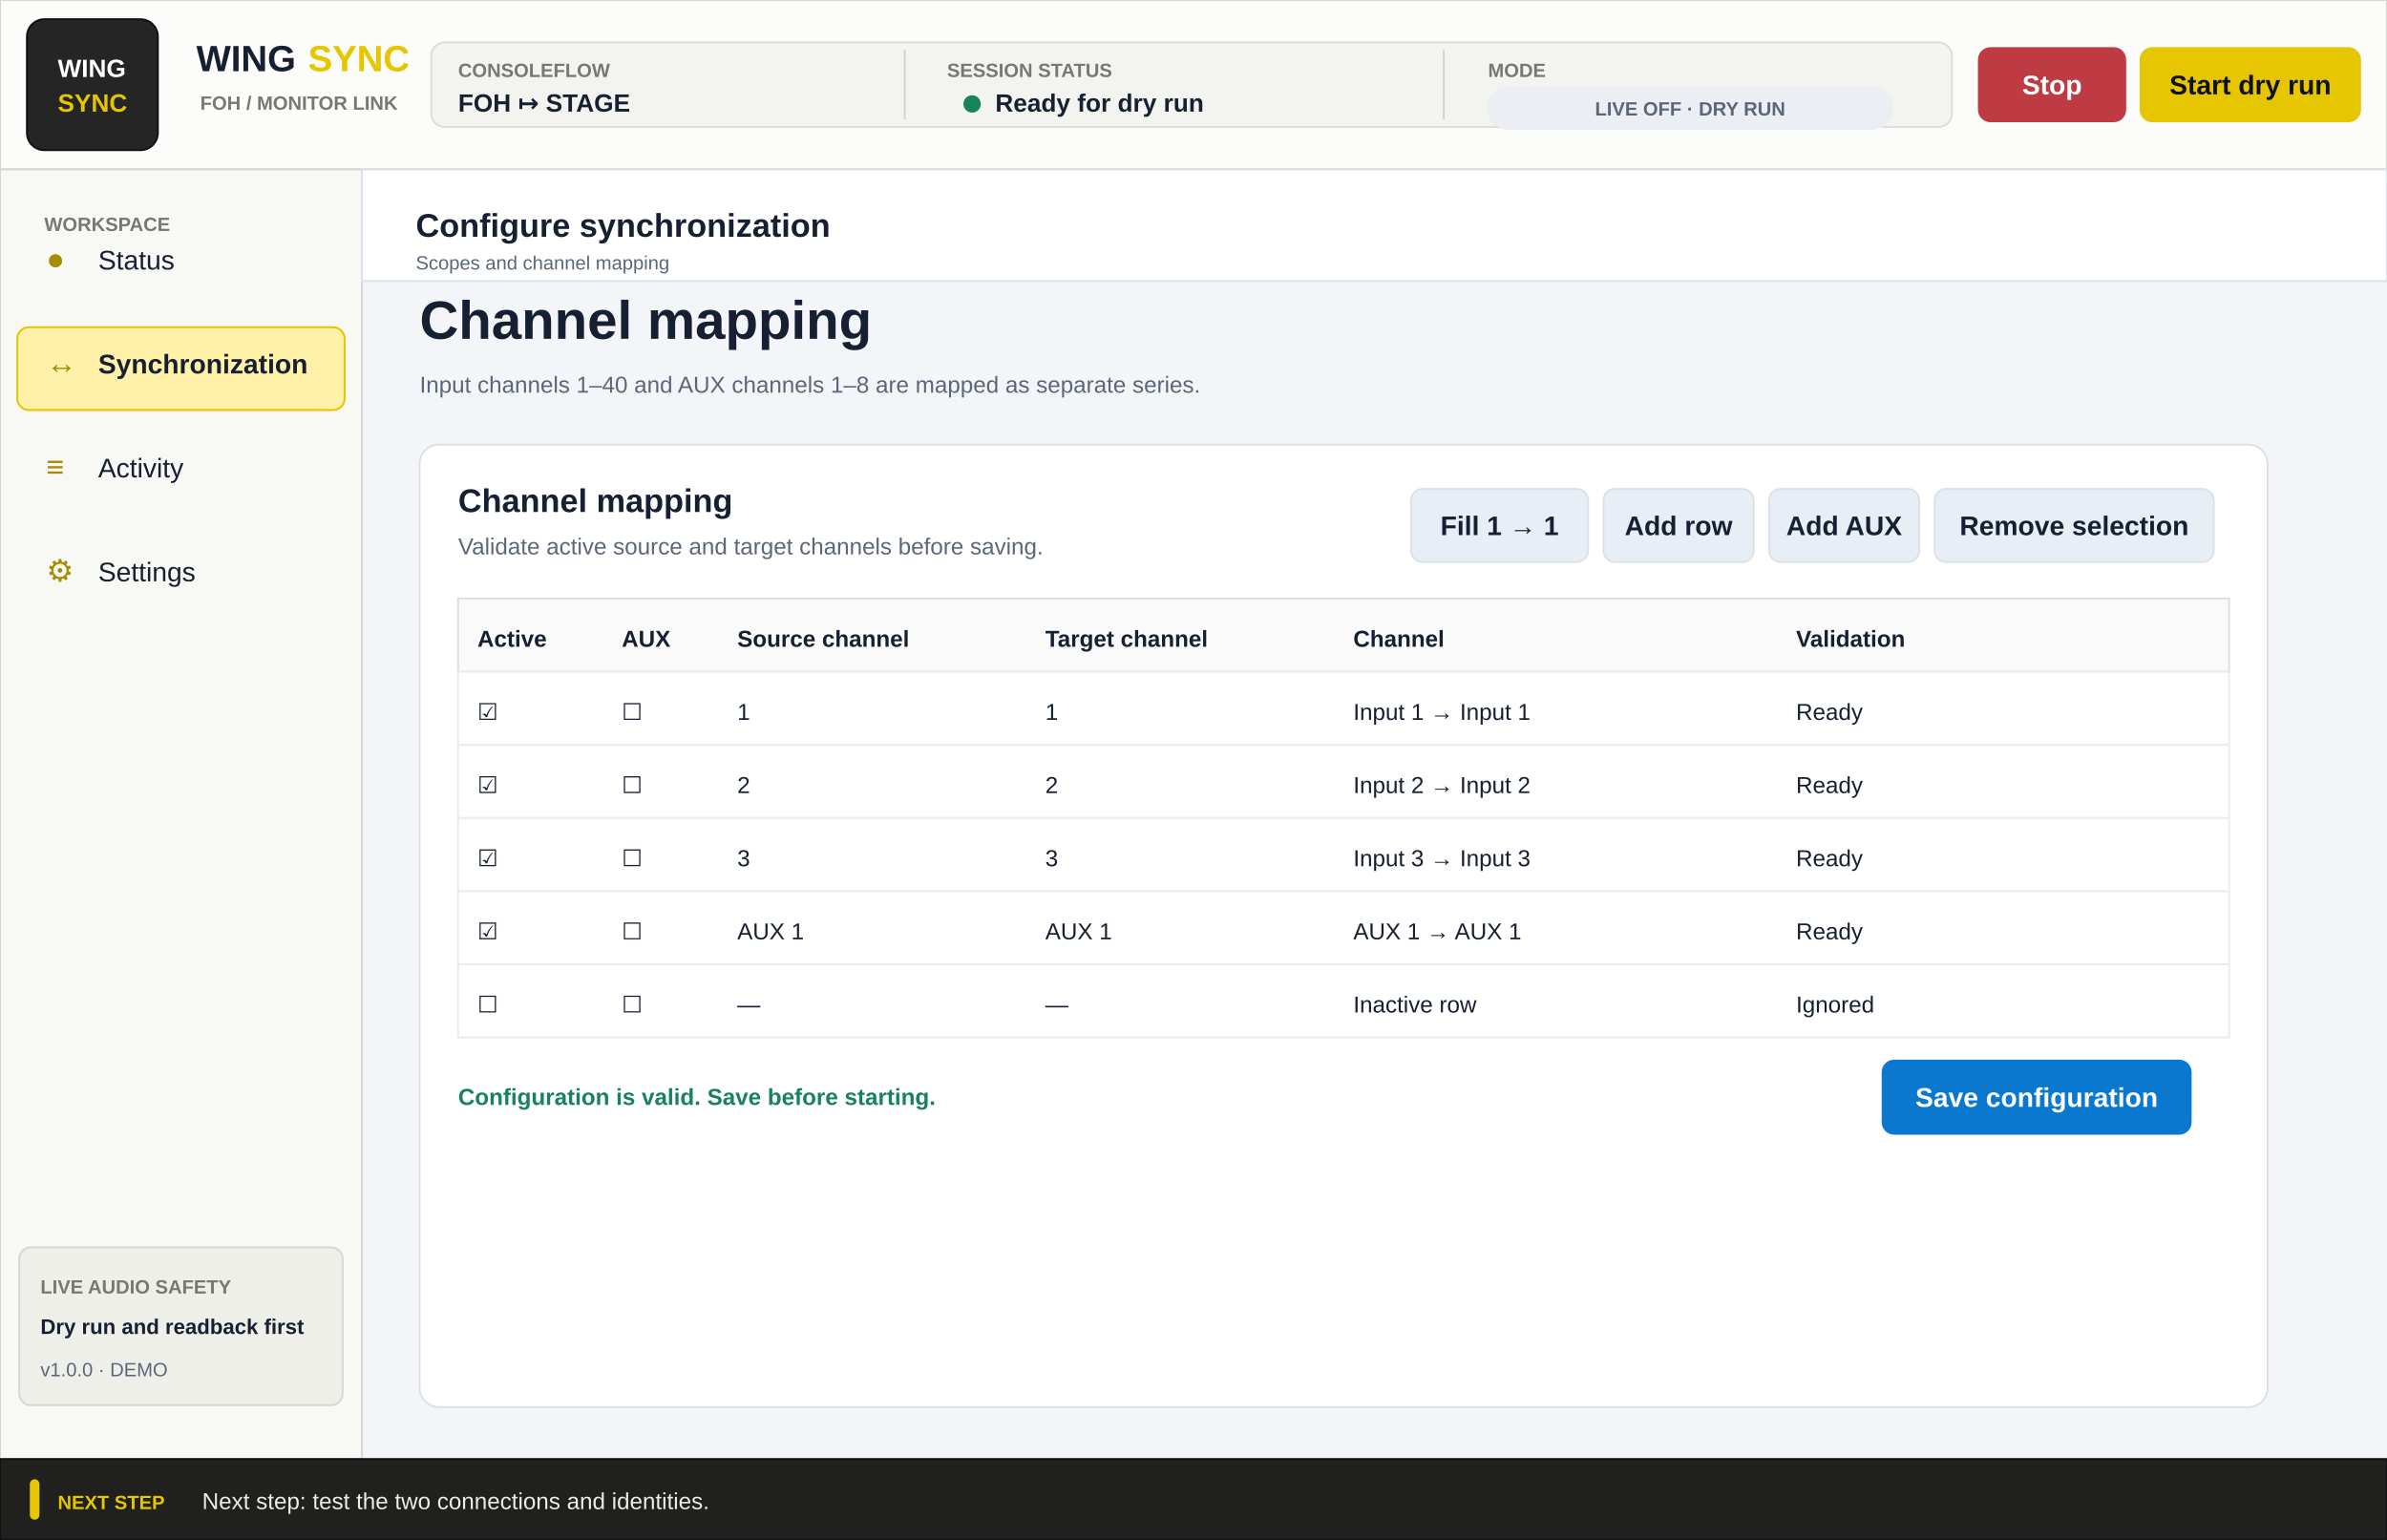
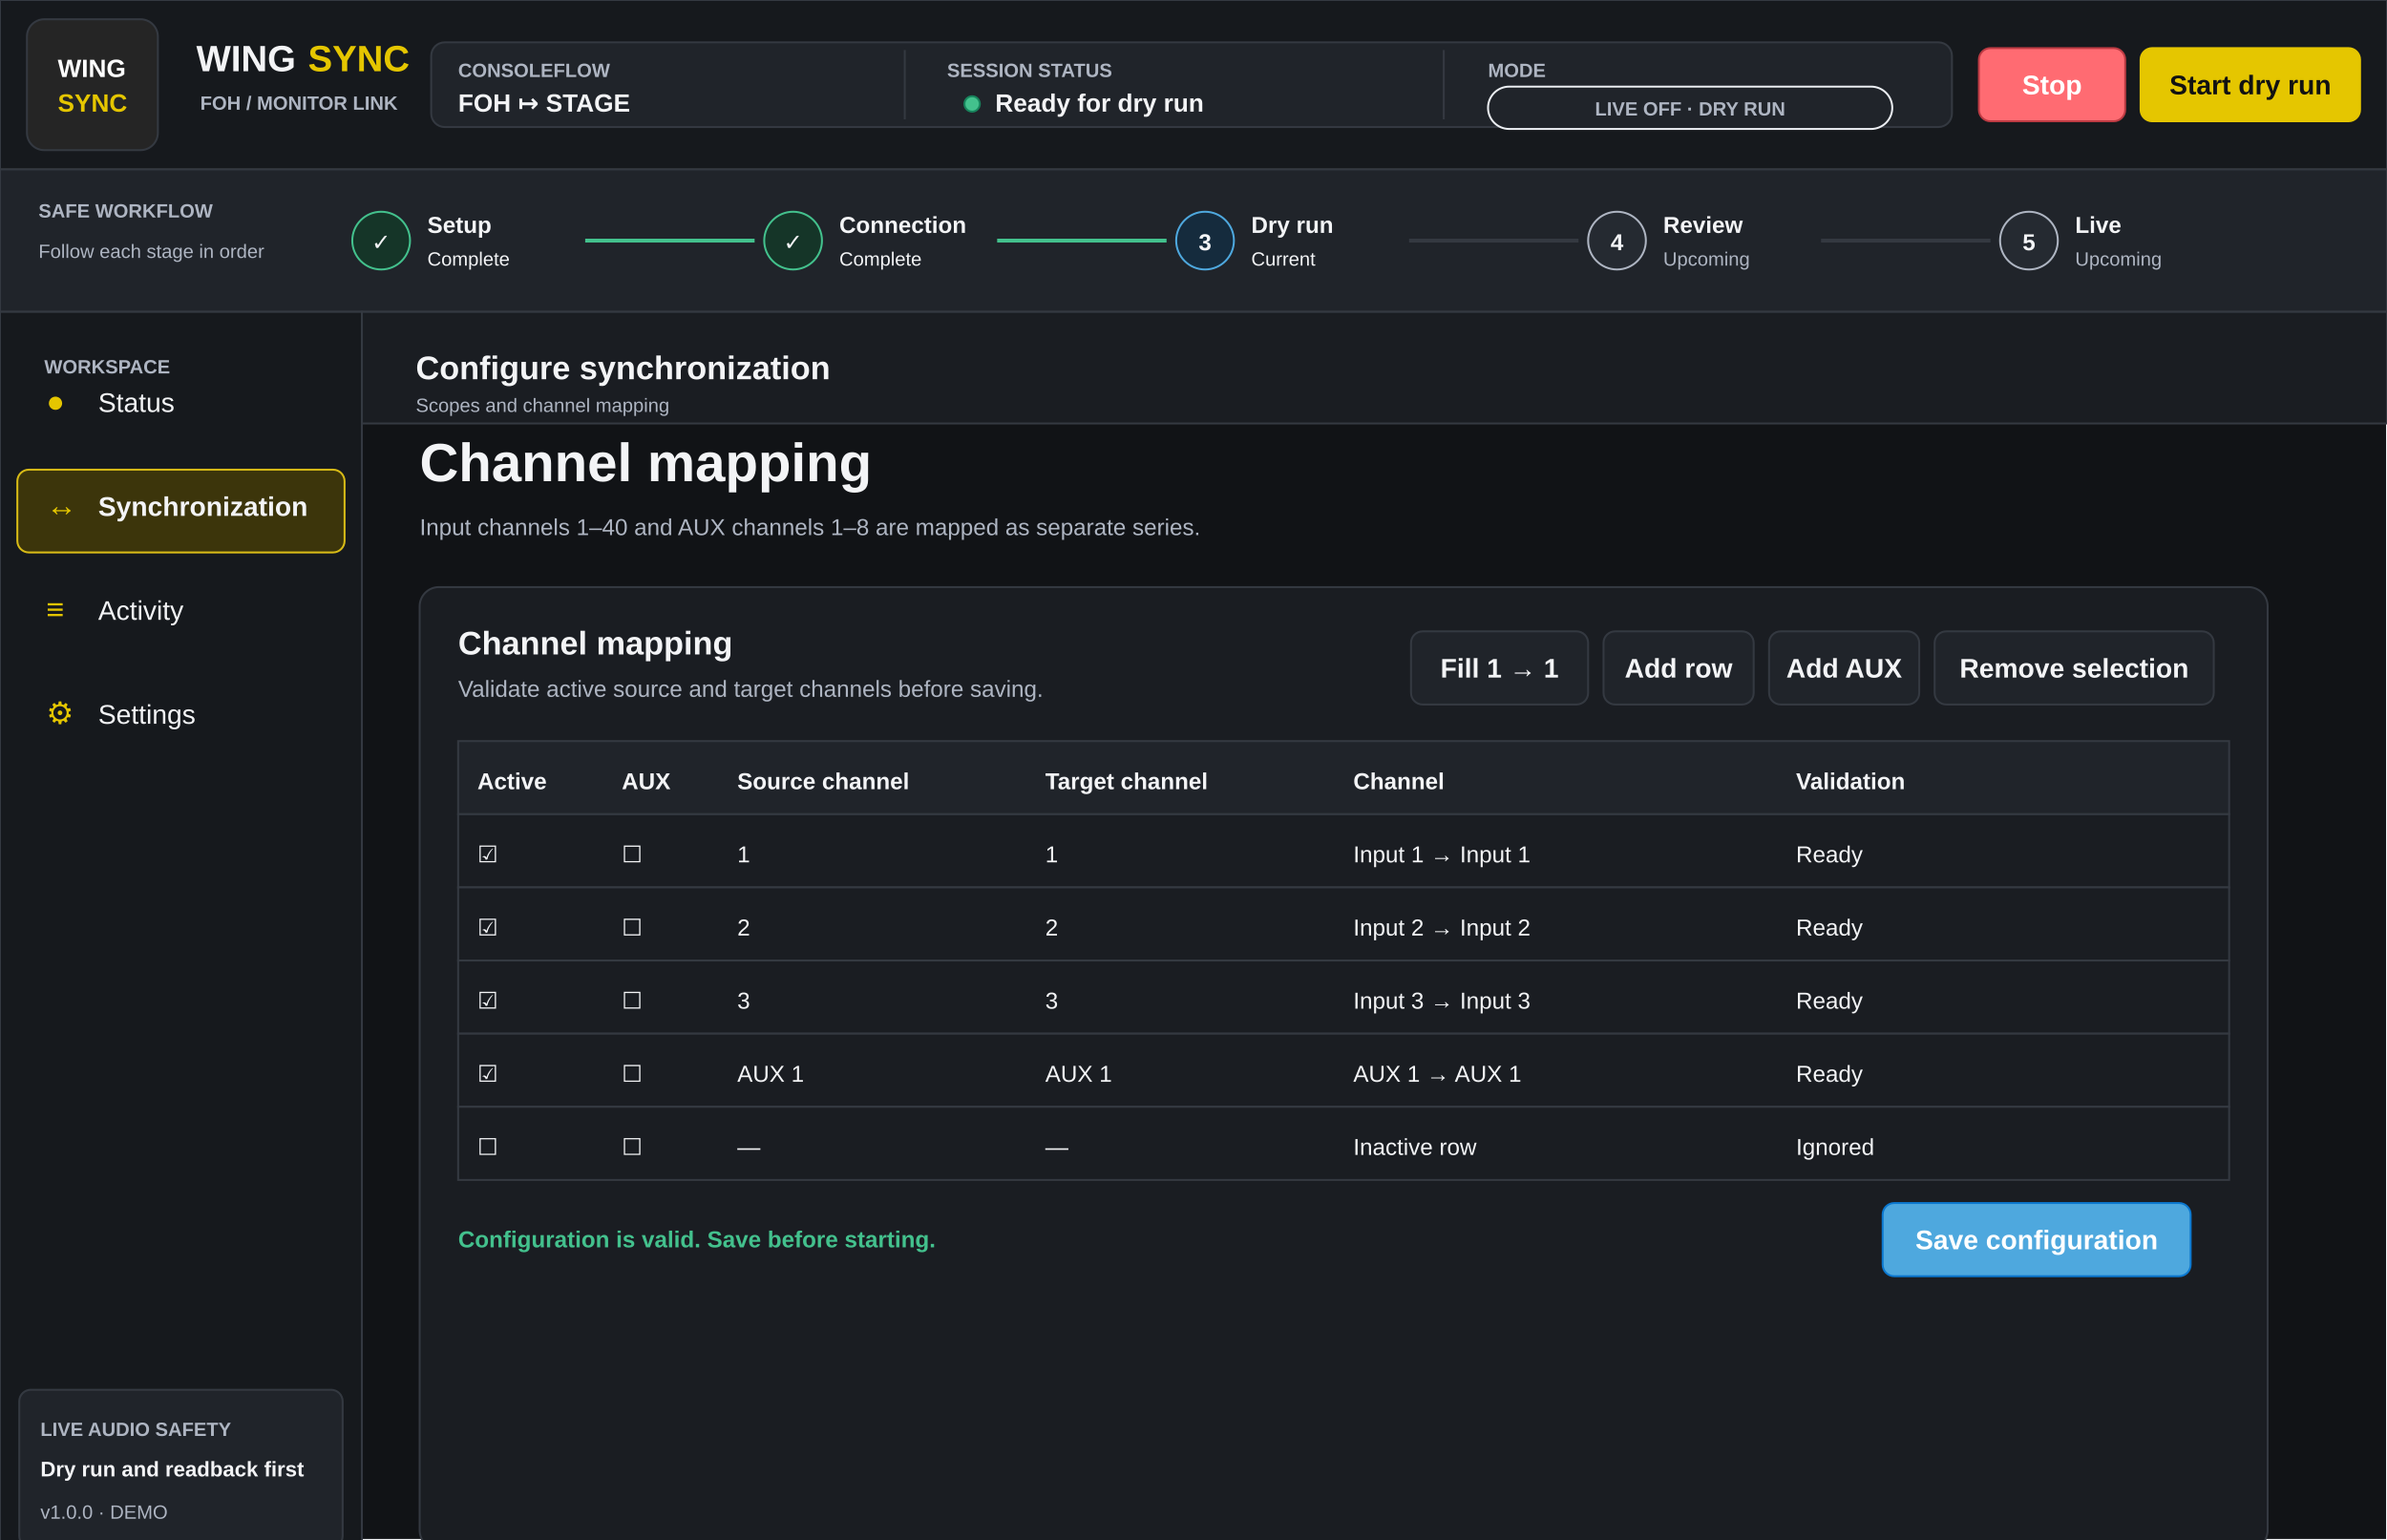
<svg xmlns="http://www.w3.org/2000/svg" width="1240" height="800" viewBox="0 0 1240 800">
  <style>text{font-family:Segoe UI,Arial,sans-serif;fill:#172033}.small{font-size:12px}.tiny{font-size:10px}.label{font-size:10px;font-weight:700;fill:#777872}.muted{fill:#5c667a}.title{font-size:28px;font-weight:650}.h{font-size:17px;font-weight:650}.mono{font-family:Consolas,monospace}.bold{font-weight:700}.btn{font-size:14px;font-weight:650}.num{font-size:28px;font-weight:650}</style>
+   <style>text{fill:#F3F4F6}.label,.muted{fill:#AEB5C2}[fill="#f3f5f8"]{fill:#111316}[fill="#fcfcfa"],[fill="#f8f8f5"]{fill:#16191D}[fill="#f3f3ef"],[fill="#efefea"],[fill="#e8eef5"],[fill="#ebeef2"],[fill="#fafafa"],[fill="#f1f2ee"]{fill:#20242A}rect[fill="#fff"],rect[fill="#ffffff"]{fill:#1A1D22}[fill="#fff2a8"]{fill:#3C350B}[fill="#e2f4ed"]{fill:#153528}[fill="#e3f1fb"]{fill:#152B3D}[fill="#fff3e2"]{fill:#382715}[fill="#fde8e9"]{fill:#3B1D22}[fill="#dfe4ec"]{fill:#0D0F12}[fill="#17835c"]{fill:#43C18D}[fill="#0b78d0"]{fill:#4EA8DE}[fill="#be3b43"]{fill:#FF6B72}[fill="#b46b08"],[fill="#d57a00"]{fill:#F0B35A}[fill="#a58c00"]{fill:#E5C600}[stroke="#d7d7d1"],[stroke="#deded8"],[stroke="#d4d4ce"],[stroke="#dce1e8"],[stroke="#b8c1ce"],[stroke="#e9ecf1"],[stroke="#d9dad4"],[stroke="#687386"],[stroke="#111111"]{stroke:#343941}[stroke="#e4c400"]{stroke:#D8BB16}[stroke="#f0c67f"]{stroke:#8A5B24}[style*="fill:#172033"]{fill:#F3F4F6!important}[style*="fill:#5c667a"]{fill:#AEB5C2!important}[style*="fill:#17835c"]{fill:#43C18D!important}[style*="fill:#0b78d0"]{fill:#4EA8DE!important}[style*="fill:#be3b43"]{fill:#FF6B72!important}[style*="fill:#b46b08"]{fill:#F0B35A!important}[style*="fill:#a58c00"]{fill:#E5C600!important}[style*="fill:#76531f"]{fill:#FFD499!important}[style*="fill:#ecece8"]{fill:#F3F4F6!important}</style>
  <rect x="0" y="0" width="1240" height="800" rx="0" fill="#f3f5f8" stroke="#f3f5f8" stroke-width="1" />
  <rect x="0" y="0" width="1240" height="88" rx="0" fill="#fcfcfa" stroke="#d7d7d1" stroke-width="1" />
  <rect x="14" y="10" width="68" height="68" rx="9" fill="#252525" stroke="#111111" stroke-width="1" />
  <text x="30" y="40" class="bold" style="fill:#fff;font-size:13px;">WING</text>
  <text x="30" y="58" class="bold" style="fill:#e5c600;font-size:13px;">SYNC</text>
  <text x="102" y="37" class="bold" style="font-size:19px;">WING</text>
  <text x="160" y="37" class="bold" style="fill:#e5c600;font-size:19px;">SYNC</text>
  <text x="104" y="57" class="label" style="">FOH / MONITOR LINK</text>
  <rect x="224" y="22" width="790" height="44" rx="7" fill="#f3f3ef" stroke="#deded8" stroke-width="1" />
  <text x="238" y="40" class="label" style="">CONSOLEFLOW</text>
  <text x="238" y="58" class="bold" style="font-size:13px;">FOH ↦ STAGE</text>
  <line x1="470" y1="26" x2="470" y2="62" stroke="#d4d4ce" stroke-width="1" />
  <text x="492" y="40" class="label" style="">SESSION STATUS</text>
  <circle cx="505" cy="54" r="4" fill="#17835c" stroke="#17835c" />
  <text x="517" y="58" class="bold" style="font-size:13px;">Ready for dry run</text>
  <line x1="750" y1="26" x2="750" y2="62" stroke="#d4d4ce" stroke-width="1" />
  <text x="773" y="40" class="label" style="">MODE</text>
  <rect x="773" y="45" width="210" height="22" rx="11" fill="#ebeef2" stroke="#ebeef2" stroke-width="1" />
  <text x="878" y="60" class="bold" style="fill:#5c667a;font-size:10px;text-anchor:middle;">LIVE OFF · DRY RUN</text>
  <rect x="1028" y="25" width="76" height="38" rx="6" fill="#be3b43" stroke="#be3b43" stroke-width="1" />
  <text x="1066" y="49" class="btn" style="fill:#fff;font-size:14px;text-anchor:middle;">Stop</text>
  <rect x="1112" y="25" width="114" height="38" rx="6" fill="#e5c600" stroke="#e5c600" stroke-width="1" />
  <text x="1169" y="49" class="btn" style="fill:#121212;font-size:14px;text-anchor:middle;">Start dry run</text>
-   <rect x="0" y="88" width="188" height="670" rx="0" fill="#f8f8f5" stroke="#d7d7d1" stroke-width="1" />
-   <text x="23" y="120" class="label" style="">WORKSPACE</text>
-   <text x="24" y="140" class="bold" style="fill:#a58c00;font-size:16px;">●</text>
-   <text x="51" y="140" class="" style="font-size:14px;">Status</text>
-   <rect x="9" y="170" width="170" height="43" rx="6" fill="#fff2a8" stroke="#e4c400" stroke-width="1" />
-   <text x="24" y="194" class="bold" style="fill:#a58c00;font-size:16px;">↔</text>
-   <text x="51" y="194" class="bold" style="font-size:14px;">Synchronization</text>
-   <text x="24" y="248" class="bold" style="fill:#a58c00;font-size:16px;">≡</text>
-   <text x="51" y="248" class="" style="font-size:14px;">Activity</text>
-   <text x="24" y="302" class="bold" style="fill:#a58c00;font-size:16px;">⚙</text>
-   <text x="51" y="302" class="" style="font-size:14px;">Settings</text>
-   <rect x="10" y="648" width="168" height="82" rx="6" fill="#efefea" stroke="#d7d7d1" stroke-width="1" />
-   <text x="21" y="672" class="label" style="">LIVE AUDIO SAFETY</text>
-   <text x="21" y="693" class="bold" style="font-size:11px;">Dry run and readback first</text>
-   <text x="21" y="715" class="tiny" style="fill:#5c667a;">v1.0.0 · DEMO</text>
-   <rect x="188" y="88" width="1052" height="58" rx="0" fill="#fff" stroke="#dce1e8" stroke-width="1" />
-   <text x="216" y="123" class="h" style="">Configure synchronization</text>
-   <text x="216" y="140" class="tiny" style="fill:#5c667a;">Scopes and channel mapping</text>
-   <rect x="0" y="758" width="1240" height="42" rx="0" fill="#20211f" stroke="#111211" stroke-width="1" />
-   <rect x="16" y="769" width="4" height="20" rx="2" fill="#e5c600" stroke="#e5c600" stroke-width="1" />
-   <text x="30" y="784" class="label" style="fill:#e5c600;">NEXT STEP</text>
-   <text x="218" y="176" class="title" style="">Channel mapping</text>
-   <text x="218" y="204" class="small" style="fill:#5c667a;">Input channels 1–40 and AUX channels 1–8 are mapped as separate series.</text>
-   <rect x="218" y="231" width="960" height="500" rx="10" fill="#ffffff" stroke="#dce1e8" stroke-width="1" />
-   <text x="238" y="266" class="h" style="">Channel mapping</text>
-   <text x="238" y="288" class="small" style="fill:#5c667a;">Validate active source and target channels before saving.</text>
-   <rect x="733" y="254" width="92" height="38" rx="6" fill="#e8eef5" stroke="#dce1e8" stroke-width="1" />
-   <text x="779.0" y="278" class="btn" style="fill:#172033;font-size:14px;text-anchor:middle;">Fill 1 → 1</text>
-   <rect x="833" y="254" width="78" height="38" rx="6" fill="#e8eef5" stroke="#dce1e8" stroke-width="1" />
-   <text x="872.0" y="278" class="btn" style="fill:#172033;font-size:14px;text-anchor:middle;">Add row</text>
-   <rect x="919" y="254" width="78" height="38" rx="6" fill="#e8eef5" stroke="#dce1e8" stroke-width="1" />
-   <text x="958.0" y="278" class="btn" style="fill:#172033;font-size:14px;text-anchor:middle;">Add AUX</text>
-   <rect x="1005" y="254" width="145" height="38" rx="6" fill="#e8eef5" stroke="#dce1e8" stroke-width="1" />
-   <text x="1077.5" y="278" class="btn" style="fill:#172033;font-size:14px;text-anchor:middle;">Remove selection</text>
-   <rect x="238" y="311" width="920" height="38" rx="0" fill="#fafafa" stroke="#dce1e8" stroke-width="1" />
-   <text x="248" y="336" class="bold" style="">Active</text>
-   <text x="323" y="336" class="bold" style="">AUX</text>
-   <text x="383" y="336" class="bold" style="">Source channel</text>
-   <text x="543" y="336" class="bold" style="">Target channel</text>
-   <text x="703" y="336" class="bold" style="">Channel</text>
-   <text x="933" y="336" class="bold" style="">Validation</text>
-   <rect x="238" y="349" width="920" height="38" rx="0" fill="#fff" stroke="#e9ecf1" stroke-width="1" />
-   <text x="248" y="374" class="small" style="">☑</text>
-   <text x="323" y="374" class="small" style="">☐</text>
-   <text x="383" y="374" class="small" style="">1</text>
-   <text x="543" y="374" class="small" style="">1</text>
-   <text x="703" y="374" class="small" style="">Input 1 → Input 1</text>
-   <text x="933" y="374" class="small" style="">Ready</text>
-   <rect x="238" y="387" width="920" height="38" rx="0" fill="#fff" stroke="#e9ecf1" stroke-width="1" />
-   <text x="248" y="412" class="small" style="">☑</text>
-   <text x="323" y="412" class="small" style="">☐</text>
-   <text x="383" y="412" class="small" style="">2</text>
-   <text x="543" y="412" class="small" style="">2</text>
-   <text x="703" y="412" class="small" style="">Input 2 → Input 2</text>
-   <text x="933" y="412" class="small" style="">Ready</text>
-   <rect x="238" y="425" width="920" height="38" rx="0" fill="#fff" stroke="#e9ecf1" stroke-width="1" />
-   <text x="248" y="450" class="small" style="">☑</text>
-   <text x="323" y="450" class="small" style="">☐</text>
-   <text x="383" y="450" class="small" style="">3</text>
-   <text x="543" y="450" class="small" style="">3</text>
-   <text x="703" y="450" class="small" style="">Input 3 → Input 3</text>
-   <text x="933" y="450" class="small" style="">Ready</text>
-   <rect x="238" y="463" width="920" height="38" rx="0" fill="#fff" stroke="#e9ecf1" stroke-width="1" />
-   <text x="248" y="488" class="small" style="">☑</text>
-   <text x="323" y="488" class="small" style="">☐</text>
-   <text x="383" y="488" class="small" style="">AUX 1</text>
-   <text x="543" y="488" class="small" style="">AUX 1</text>
-   <text x="703" y="488" class="small" style="">AUX 1 → AUX 1</text>
-   <text x="933" y="488" class="small" style="">Ready</text>
-   <rect x="238" y="501" width="920" height="38" rx="0" fill="#fff" stroke="#e9ecf1" stroke-width="1" />
-   <text x="248" y="526" class="small" style="">☐</text>
-   <text x="323" y="526" class="small" style="">☐</text>
-   <text x="383" y="526" class="small" style="">—</text>
-   <text x="543" y="526" class="small" style="">—</text>
-   <text x="703" y="526" class="small" style="">Inactive row</text>
-   <text x="933" y="526" class="small" style="">Ignored</text>
-   <text x="238" y="574" class="bold" style="fill:#17835c;">Configuration is valid. Save before starting.</text>
-   <rect x="978" y="551" width="160" height="38" rx="6" fill="#0b78d0" stroke="#0b78d0" stroke-width="1" />
-   <text x="1058.0" y="575" class="btn" style="fill:#fff;font-size:14px;text-anchor:middle;">Save configuration</text>
-   <text x="105" y="784" class="small" style="fill:#ecece8;">Next step: test the two connections and identities.</text>
+   <rect x="0" y="88" width="1240" height="74" fill="#20242A" stroke="#343941" />
+   <text x="20" y="113" class="label">SAFE WORKFLOW</text>
+   <text x="20" y="134" class="tiny muted">Follow each stage in order</text>
+   <line x1="304" y1="125" x2="392" y2="125" stroke="#43C18D" stroke-width="2" />
+   <line x1="518" y1="125" x2="606" y2="125" stroke="#43C18D" stroke-width="2" />
+   <line x1="732" y1="125" x2="820" y2="125" stroke="#343941" stroke-width="2" />
+   <line x1="946" y1="125" x2="1034" y2="125" stroke="#343941" stroke-width="2" />
+   <circle cx="198" cy="125" r="15" fill="#153528" stroke="#43C18D" />
+   <text x="198" y="130" class="bold" text-anchor="middle">✓</text>
+   <text x="222" y="121" class="bold small">Setup</text>
+   <text x="222" y="138" class="tiny" fill="#43C18D">Complete</text>
+   <circle cx="412" cy="125" r="15" fill="#153528" stroke="#43C18D" />
+   <text x="412" y="130" class="bold" text-anchor="middle">✓</text>
+   <text x="436" y="121" class="bold small">Connection</text>
+   <text x="436" y="138" class="tiny" fill="#43C18D">Complete</text>
+   <circle cx="626" cy="125" r="15" fill="#152B3D" stroke="#4EA8DE" />
+   <text x="626" y="130" class="bold" text-anchor="middle">3</text>
+   <text x="650" y="121" class="bold small">Dry run</text>
+   <text x="650" y="138" class="tiny" fill="#4EA8DE">Current</text>
+   <circle cx="840" cy="125" r="15" fill="#252A31" stroke="#AEB5C2" />
+   <text x="840" y="130" class="bold" text-anchor="middle">4</text>
+   <text x="864" y="121" class="bold small">Review</text>
+   <text x="864" y="138" class="tiny muted">Upcoming</text>
+   <circle cx="1054" cy="125" r="15" fill="#252A31" stroke="#AEB5C2" />
+   <text x="1054" y="130" class="bold" text-anchor="middle">5</text>
+   <text x="1078" y="121" class="bold small">Live</text>
+   <text x="1078" y="138" class="tiny muted">Upcoming</text>
+   <g transform="translate(0 74)">
+     <rect x="0" y="88" width="188" height="670" rx="0" fill="#f8f8f5" stroke="#d7d7d1" stroke-width="1" />
+     <text x="23" y="120" class="label" style="">WORKSPACE</text>
+     <text x="24" y="140" class="bold" style="fill:#a58c00;font-size:16px;">●</text>
+     <text x="51" y="140" class="" style="font-size:14px;">Status</text>
+     <rect x="9" y="170" width="170" height="43" rx="6" fill="#fff2a8" stroke="#e4c400" stroke-width="1" />
+     <text x="24" y="194" class="bold" style="fill:#a58c00;font-size:16px;">↔</text>
+     <text x="51" y="194" class="bold" style="font-size:14px;">Synchronization</text>
+     <text x="24" y="248" class="bold" style="fill:#a58c00;font-size:16px;">≡</text>
+     <text x="51" y="248" class="" style="font-size:14px;">Activity</text>
+     <text x="24" y="302" class="bold" style="fill:#a58c00;font-size:16px;">⚙</text>
+     <text x="51" y="302" class="" style="font-size:14px;">Settings</text>
+     <rect x="10" y="648" width="168" height="82" rx="6" fill="#efefea" stroke="#d7d7d1" stroke-width="1" />
+     <text x="21" y="672" class="label" style="">LIVE AUDIO SAFETY</text>
+     <text x="21" y="693" class="bold" style="font-size:11px;">Dry run and readback first</text>
+     <text x="21" y="715" class="tiny" style="fill:#5c667a;">v1.0.0 · DEMO</text>
+     <rect x="188" y="88" width="1052" height="58" rx="0" fill="#fff" stroke="#dce1e8" stroke-width="1" />
+     <text x="216" y="123" class="h" style="">Configure synchronization</text>
+     <text x="216" y="140" class="tiny" style="fill:#5c667a;">Scopes and channel mapping</text>
+     <rect x="0" y="758" width="1240" height="42" rx="0" fill="#20211f" stroke="#111211" stroke-width="1" />
+     <rect x="16" y="769" width="4" height="20" rx="2" fill="#e5c600" stroke="#e5c600" stroke-width="1" />
+     <text x="30" y="784" class="label" style="fill:#e5c600;">NEXT STEP</text>
+     <text x="218" y="176" class="title" style="">Channel mapping</text>
+     <text x="218" y="204" class="small" style="fill:#5c667a;">Input channels 1–40 and AUX channels 1–8 are mapped as separate series.</text>
+     <rect x="218" y="231" width="960" height="500" rx="10" fill="#ffffff" stroke="#dce1e8" stroke-width="1" />
+     <text x="238" y="266" class="h" style="">Channel mapping</text>
+     <text x="238" y="288" class="small" style="fill:#5c667a;">Validate active source and target channels before saving.</text>
+     <rect x="733" y="254" width="92" height="38" rx="6" fill="#e8eef5" stroke="#dce1e8" stroke-width="1" />
+     <text x="779.0" y="278" class="btn" style="fill:#172033;font-size:14px;text-anchor:middle;">Fill 1 → 1</text>
+     <rect x="833" y="254" width="78" height="38" rx="6" fill="#e8eef5" stroke="#dce1e8" stroke-width="1" />
+     <text x="872.0" y="278" class="btn" style="fill:#172033;font-size:14px;text-anchor:middle;">Add row</text>
+     <rect x="919" y="254" width="78" height="38" rx="6" fill="#e8eef5" stroke="#dce1e8" stroke-width="1" />
+     <text x="958.0" y="278" class="btn" style="fill:#172033;font-size:14px;text-anchor:middle;">Add AUX</text>
+     <rect x="1005" y="254" width="145" height="38" rx="6" fill="#e8eef5" stroke="#dce1e8" stroke-width="1" />
+     <text x="1077.5" y="278" class="btn" style="fill:#172033;font-size:14px;text-anchor:middle;">Remove selection</text>
+     <rect x="238" y="311" width="920" height="38" rx="0" fill="#fafafa" stroke="#dce1e8" stroke-width="1" />
+     <text x="248" y="336" class="bold" style="">Active</text>
+     <text x="323" y="336" class="bold" style="">AUX</text>
+     <text x="383" y="336" class="bold" style="">Source channel</text>
+     <text x="543" y="336" class="bold" style="">Target channel</text>
+     <text x="703" y="336" class="bold" style="">Channel</text>
+     <text x="933" y="336" class="bold" style="">Validation</text>
+     <rect x="238" y="349" width="920" height="38" rx="0" fill="#fff" stroke="#e9ecf1" stroke-width="1" />
+     <text x="248" y="374" class="small" style="">☑</text>
+     <text x="323" y="374" class="small" style="">☐</text>
+     <text x="383" y="374" class="small" style="">1</text>
+     <text x="543" y="374" class="small" style="">1</text>
+     <text x="703" y="374" class="small" style="">Input 1 → Input 1</text>
+     <text x="933" y="374" class="small" style="">Ready</text>
+     <rect x="238" y="387" width="920" height="38" rx="0" fill="#fff" stroke="#e9ecf1" stroke-width="1" />
+     <text x="248" y="412" class="small" style="">☑</text>
+     <text x="323" y="412" class="small" style="">☐</text>
+     <text x="383" y="412" class="small" style="">2</text>
+     <text x="543" y="412" class="small" style="">2</text>
+     <text x="703" y="412" class="small" style="">Input 2 → Input 2</text>
+     <text x="933" y="412" class="small" style="">Ready</text>
+     <rect x="238" y="425" width="920" height="38" rx="0" fill="#fff" stroke="#e9ecf1" stroke-width="1" />
+     <text x="248" y="450" class="small" style="">☑</text>
+     <text x="323" y="450" class="small" style="">☐</text>
+     <text x="383" y="450" class="small" style="">3</text>
+     <text x="543" y="450" class="small" style="">3</text>
+     <text x="703" y="450" class="small" style="">Input 3 → Input 3</text>
+     <text x="933" y="450" class="small" style="">Ready</text>
+     <rect x="238" y="463" width="920" height="38" rx="0" fill="#fff" stroke="#e9ecf1" stroke-width="1" />
+     <text x="248" y="488" class="small" style="">☑</text>
+     <text x="323" y="488" class="small" style="">☐</text>
+     <text x="383" y="488" class="small" style="">AUX 1</text>
+     <text x="543" y="488" class="small" style="">AUX 1</text>
+     <text x="703" y="488" class="small" style="">AUX 1 → AUX 1</text>
+     <text x="933" y="488" class="small" style="">Ready</text>
+     <rect x="238" y="501" width="920" height="38" rx="0" fill="#fff" stroke="#e9ecf1" stroke-width="1" />
+     <text x="248" y="526" class="small" style="">☐</text>
+     <text x="323" y="526" class="small" style="">☐</text>
+     <text x="383" y="526" class="small" style="">—</text>
+     <text x="543" y="526" class="small" style="">—</text>
+     <text x="703" y="526" class="small" style="">Inactive row</text>
+     <text x="933" y="526" class="small" style="">Ignored</text>
+     <text x="238" y="574" class="bold" style="fill:#17835c;">Configuration is valid. Save before starting.</text>
+     <rect x="978" y="551" width="160" height="38" rx="6" fill="#0b78d0" stroke="#0b78d0" stroke-width="1" />
+     <text x="1058.0" y="575" class="btn" style="fill:#fff;font-size:14px;text-anchor:middle;">Save configuration</text>
+     <text x="105" y="784" class="small" style="fill:#ecece8;">Next step: test the two connections and identities.</text>
+   </g>
</svg>
